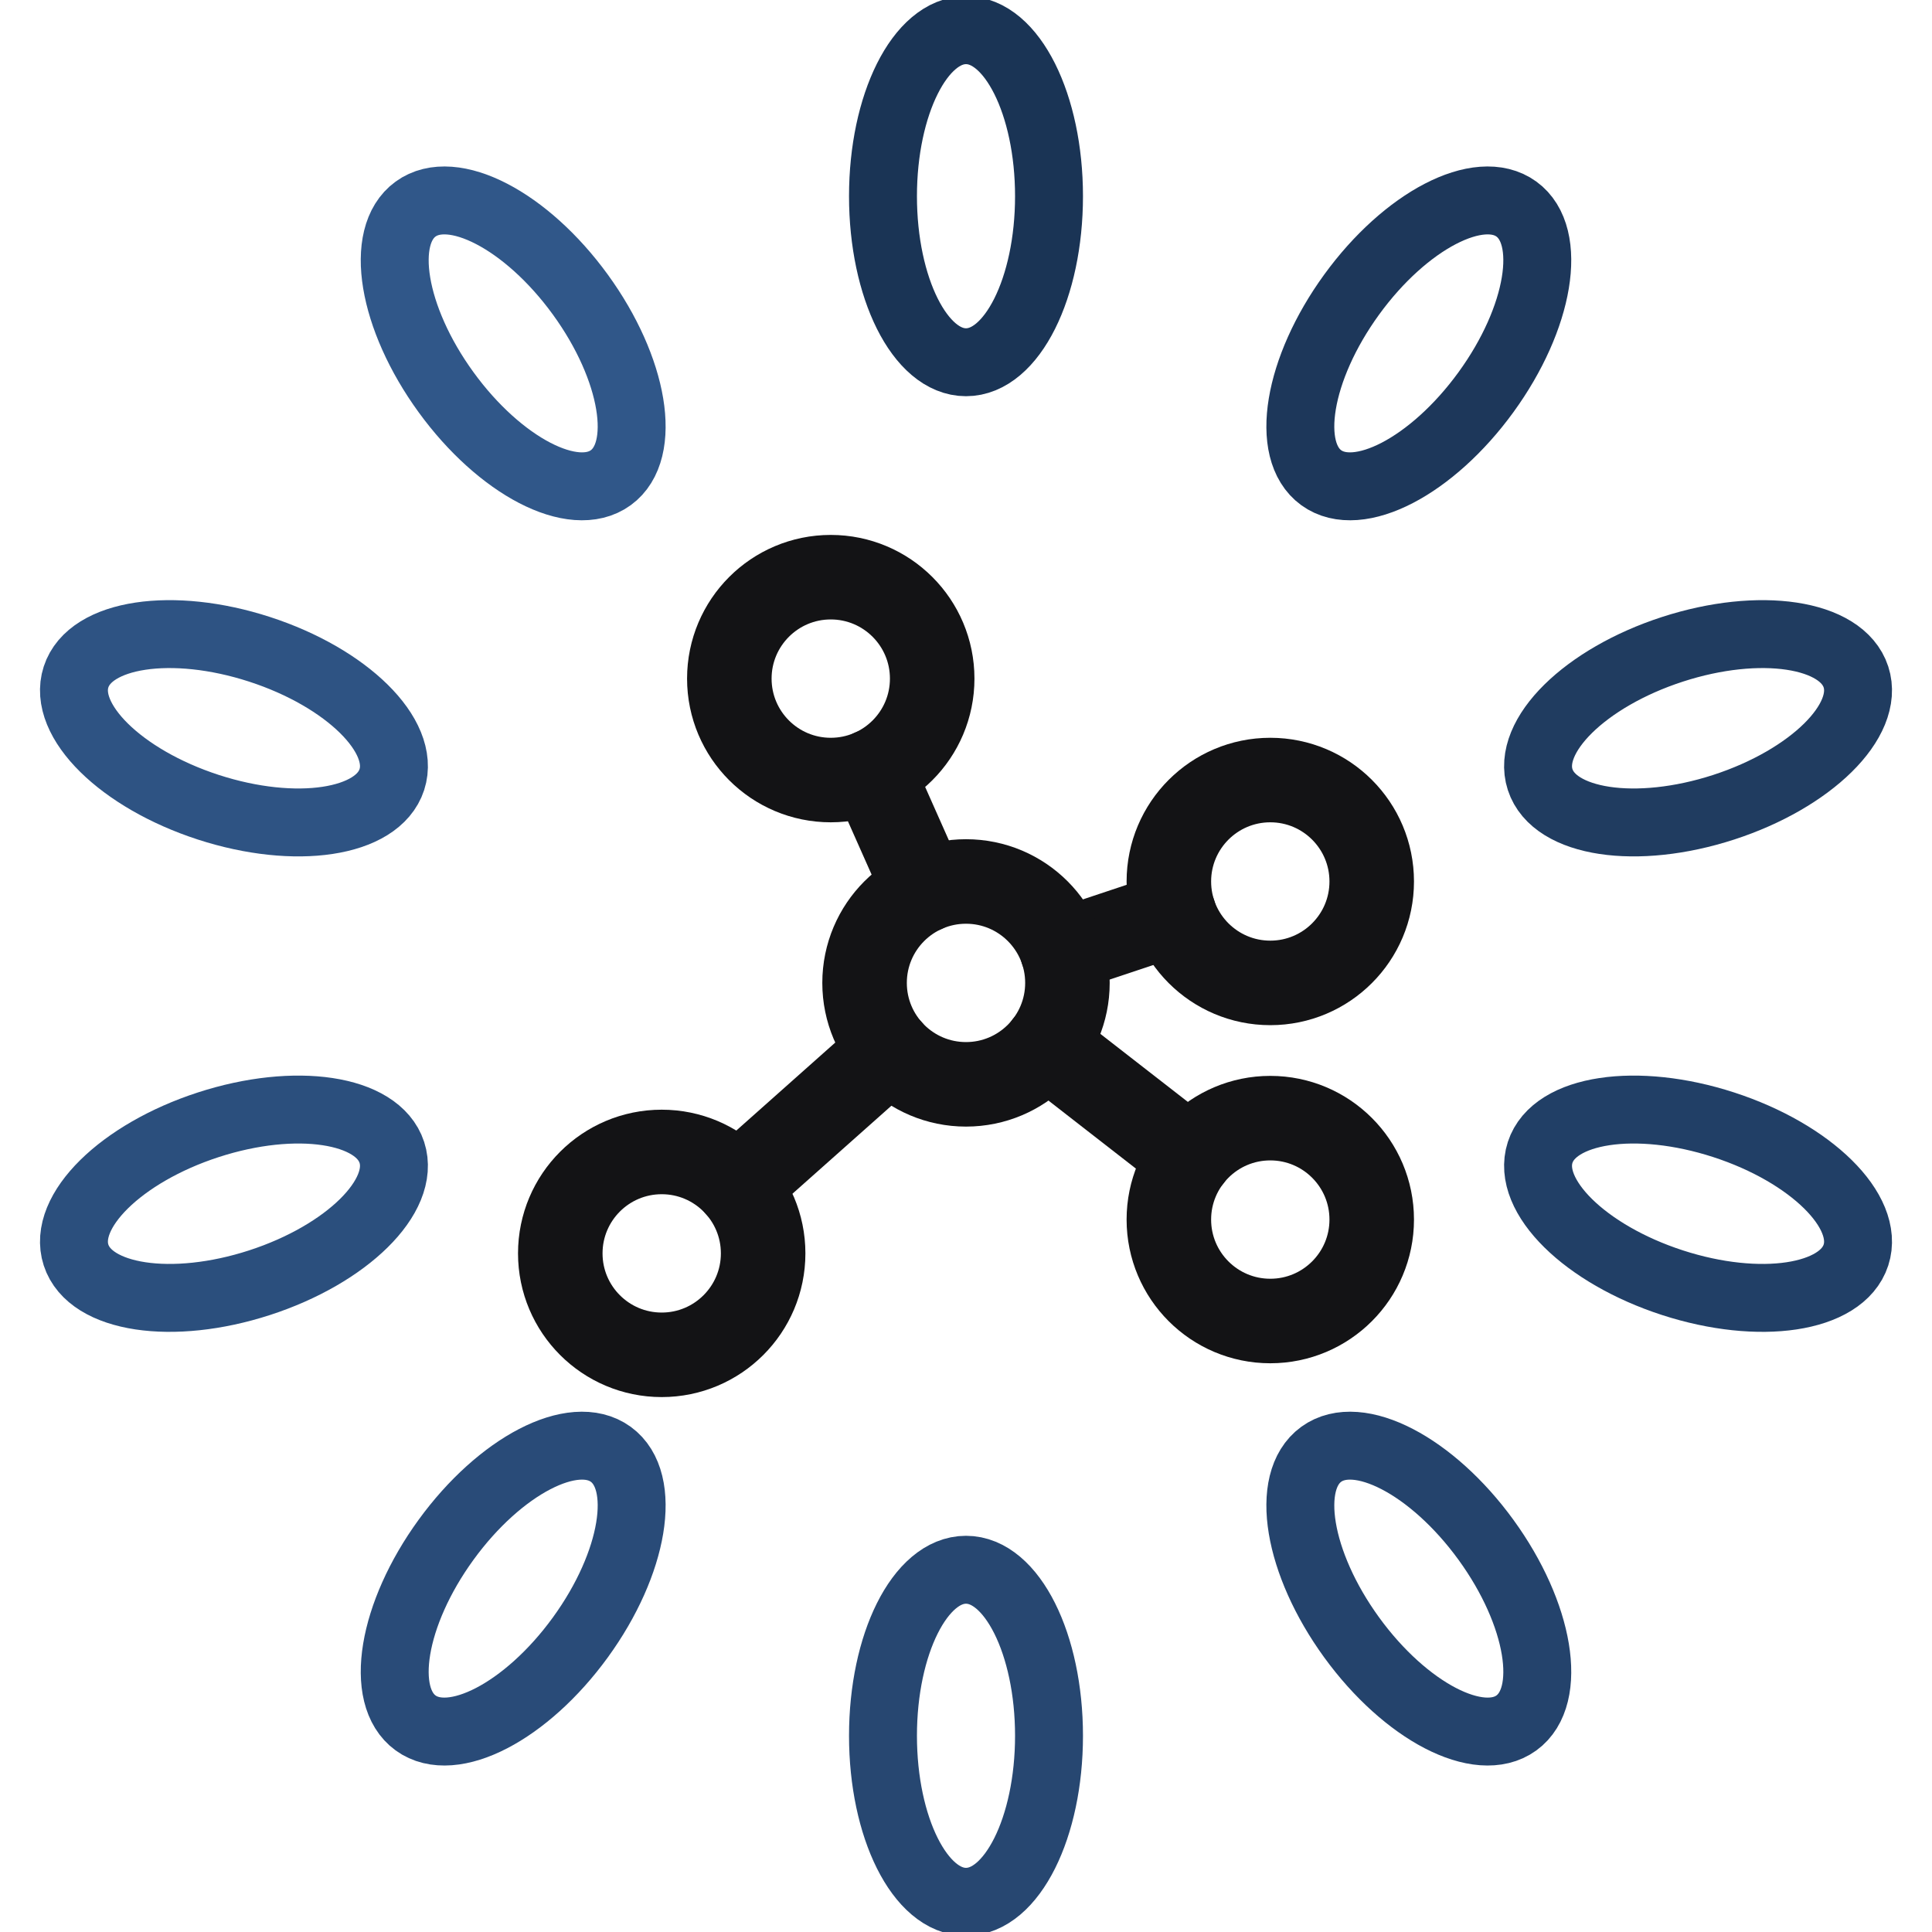
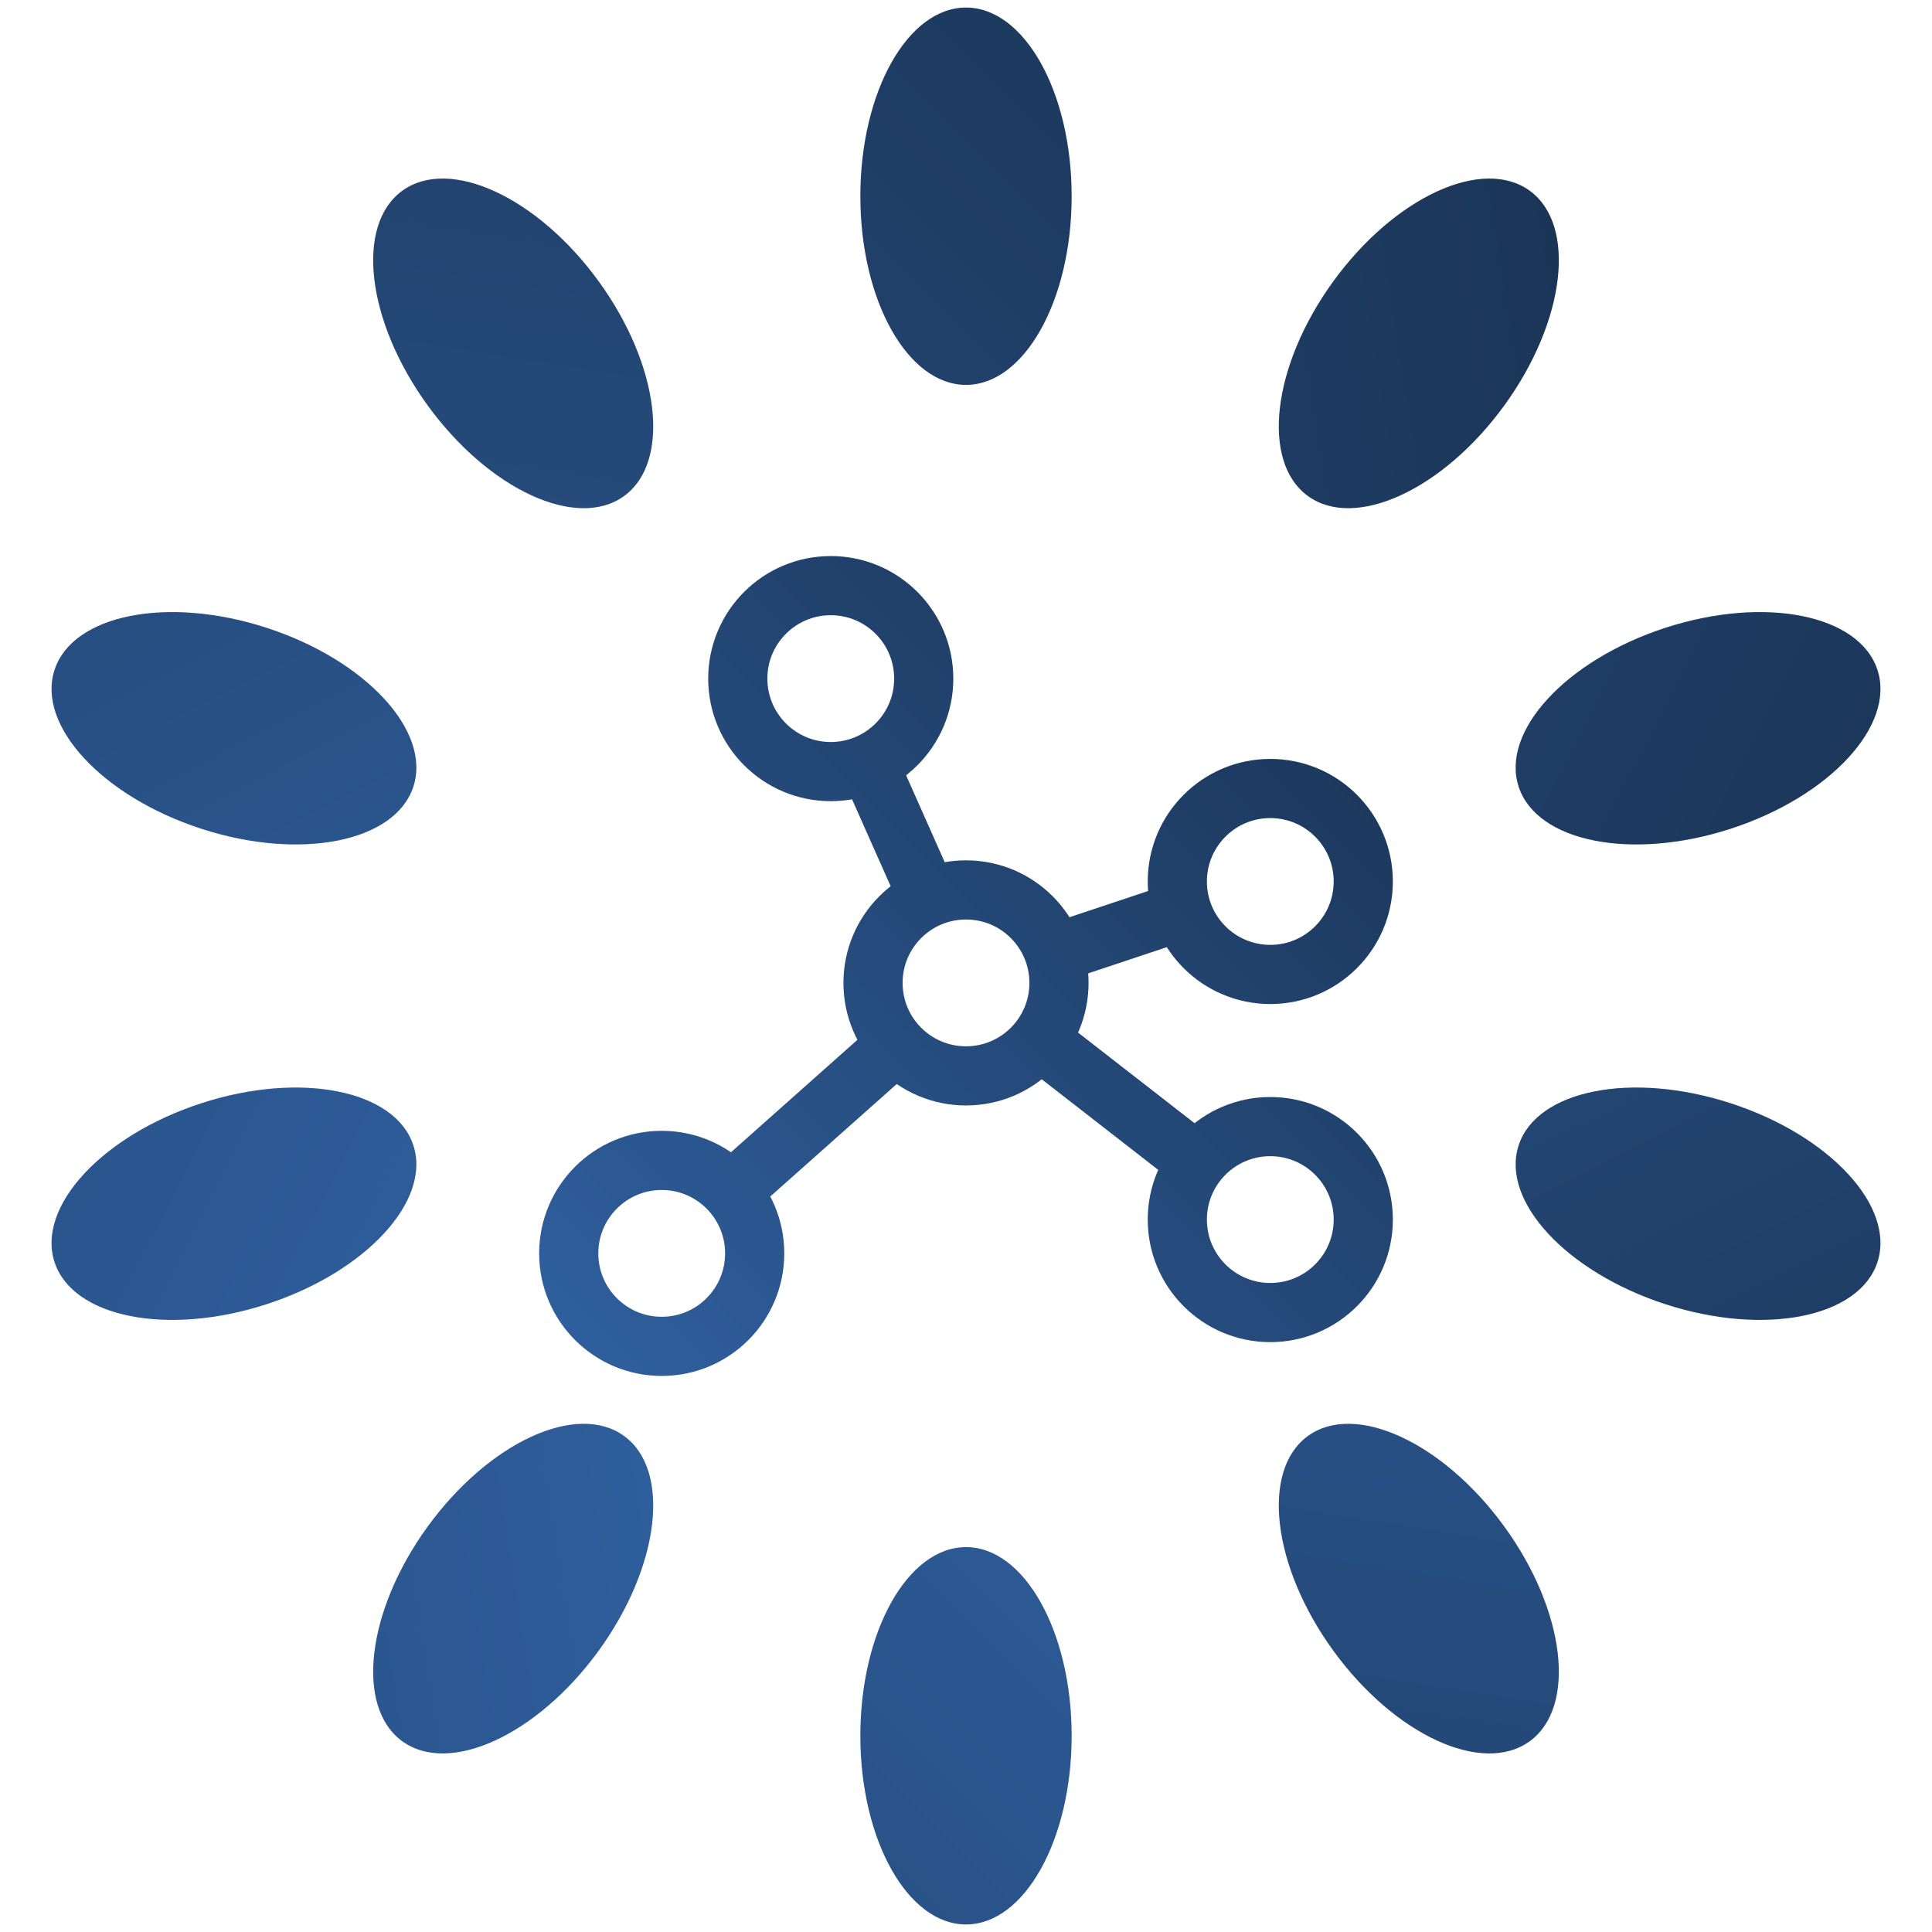
<svg xmlns="http://www.w3.org/2000/svg" viewBox="0 0 256 256" width="256" height="256" role="img" aria-label="comindly">
-   <ellipse cx="128.0" cy="26.0" rx="11" ry="22" transform="rotate(0 128.0 26.0)" fill="none" stroke="#1A3455" stroke-width="9" />
-   <ellipse cx="188.0" cy="45.5" rx="11" ry="22" transform="rotate(36 188.0 45.5)" fill="none" stroke="#1D375A" stroke-width="9" />
-   <ellipse cx="225.0" cy="96.5" rx="11" ry="22" transform="rotate(72 225.0 96.5)" fill="none" stroke="#203C60" stroke-width="9" />
-   <ellipse cx="225.0" cy="159.5" rx="11" ry="22" transform="rotate(108 225.0 159.5)" fill="none" stroke="#213F66" stroke-width="9" />
-   <ellipse cx="188.0" cy="210.5" rx="11" ry="22" transform="rotate(144 188.0 210.5)" fill="none" stroke="#24436C" stroke-width="9" />
-   <ellipse cx="128.0" cy="230.0" rx="11" ry="22" transform="rotate(180 128.0 230.0)" fill="none" stroke="#274771" stroke-width="9" />
-   <ellipse cx="68.0" cy="210.5" rx="11" ry="22" transform="rotate(216 68.0 210.5)" fill="none" stroke="#294B78" stroke-width="9" />
-   <ellipse cx="31.0" cy="159.5" rx="11" ry="22" transform="rotate(252 31.0 159.5)" fill="none" stroke="#2B4F7D" stroke-width="9" />
-   <ellipse cx="31.0" cy="96.5" rx="11" ry="22" transform="rotate(288 31.0 96.5)" fill="none" stroke="#2E5383" stroke-width="9" />
-   <ellipse cx="68.0" cy="45.5" rx="11" ry="22" transform="rotate(324 68.0 45.5)" fill="none" stroke="#305789" stroke-width="9" />
-   <g transform="translate(128 128) scale(0.56) translate(-128 -124)" fill="none" stroke="#131315" stroke-linecap="round" stroke-linejoin="round" stroke-width="20">
+   <defs>
+     <linearGradient id="cm-light" gradientUnits="userSpaceOnUse" x1="218.5" y1="37.5" x2="37.5" y2="218.5">
+       <stop offset="0" stop-color="#1A3455" />
+       <stop offset="1" stop-color="#2F5F9E" />
+     </linearGradient>
+   </defs>
+   <ellipse cx="128.0" cy="26.0" rx="14" ry="25" transform="rotate(0 128.0 26.0)" fill="url(#cm-light)" />
+   <ellipse cx="188.0" cy="45.5" rx="14" ry="25" transform="rotate(36 188.0 45.5)" fill="url(#cm-light)" />
+   <ellipse cx="225.0" cy="96.5" rx="14" ry="25" transform="rotate(72 225.0 96.5)" fill="url(#cm-light)" />
+   <ellipse cx="225.0" cy="159.5" rx="14" ry="25" transform="rotate(108 225.0 159.5)" fill="url(#cm-light)" />
+   <ellipse cx="188.0" cy="210.5" rx="14" ry="25" transform="rotate(144 188.0 210.5)" fill="url(#cm-light)" />
+   <ellipse cx="128.0" cy="230.0" rx="14" ry="25" transform="rotate(180 128.0 230.0)" fill="url(#cm-light)" />
+   <ellipse cx="68.0" cy="210.5" rx="14" ry="25" transform="rotate(216 68.0 210.5)" fill="url(#cm-light)" />
+   <ellipse cx="31.0" cy="159.5" rx="14" ry="25" transform="rotate(252 31.0 159.5)" fill="url(#cm-light)" />
+   <ellipse cx="31.0" cy="96.5" rx="14" ry="25" transform="rotate(288 31.0 96.5)" fill="url(#cm-light)" />
+   <ellipse cx="68.0" cy="45.5" rx="14" ry="25" transform="rotate(324 68.0 45.5)" fill="url(#cm-light)" />
+   <g transform="translate(128 128) scale(0.56) translate(-128 -124)" fill="none" stroke="url(#cm-light)" stroke-linecap="round" stroke-linejoin="round" stroke-width="14">
    <line x1="177.23" y1="111.59" x2="150.77" y2="120.41" />
    <line x1="181.06" y1="169.27" x2="146.94" y2="142.73" />
    <line x1="110.06" y1="143.94" x2="73.94" y2="176.06" />
    <line x1="118.25" y1="106.07" x2="105.75" y2="77.93" />
-     <circle cx="128" cy="128" r="24" />
-     <circle cx="200" cy="104" r="24" />
-     <circle cx="200" cy="184" r="24" />
-     <circle cx="56" cy="192" r="24" />
-     <circle cx="96" cy="56" r="24" />
+     <circle cx="128" cy="128" r="22" />
+     <circle cx="200" cy="104" r="22" />
+     <circle cx="200" cy="184" r="22" />
+     <circle cx="56" cy="192" r="22" />
+     <circle cx="96" cy="56" r="22" />
  </g>
</svg>
